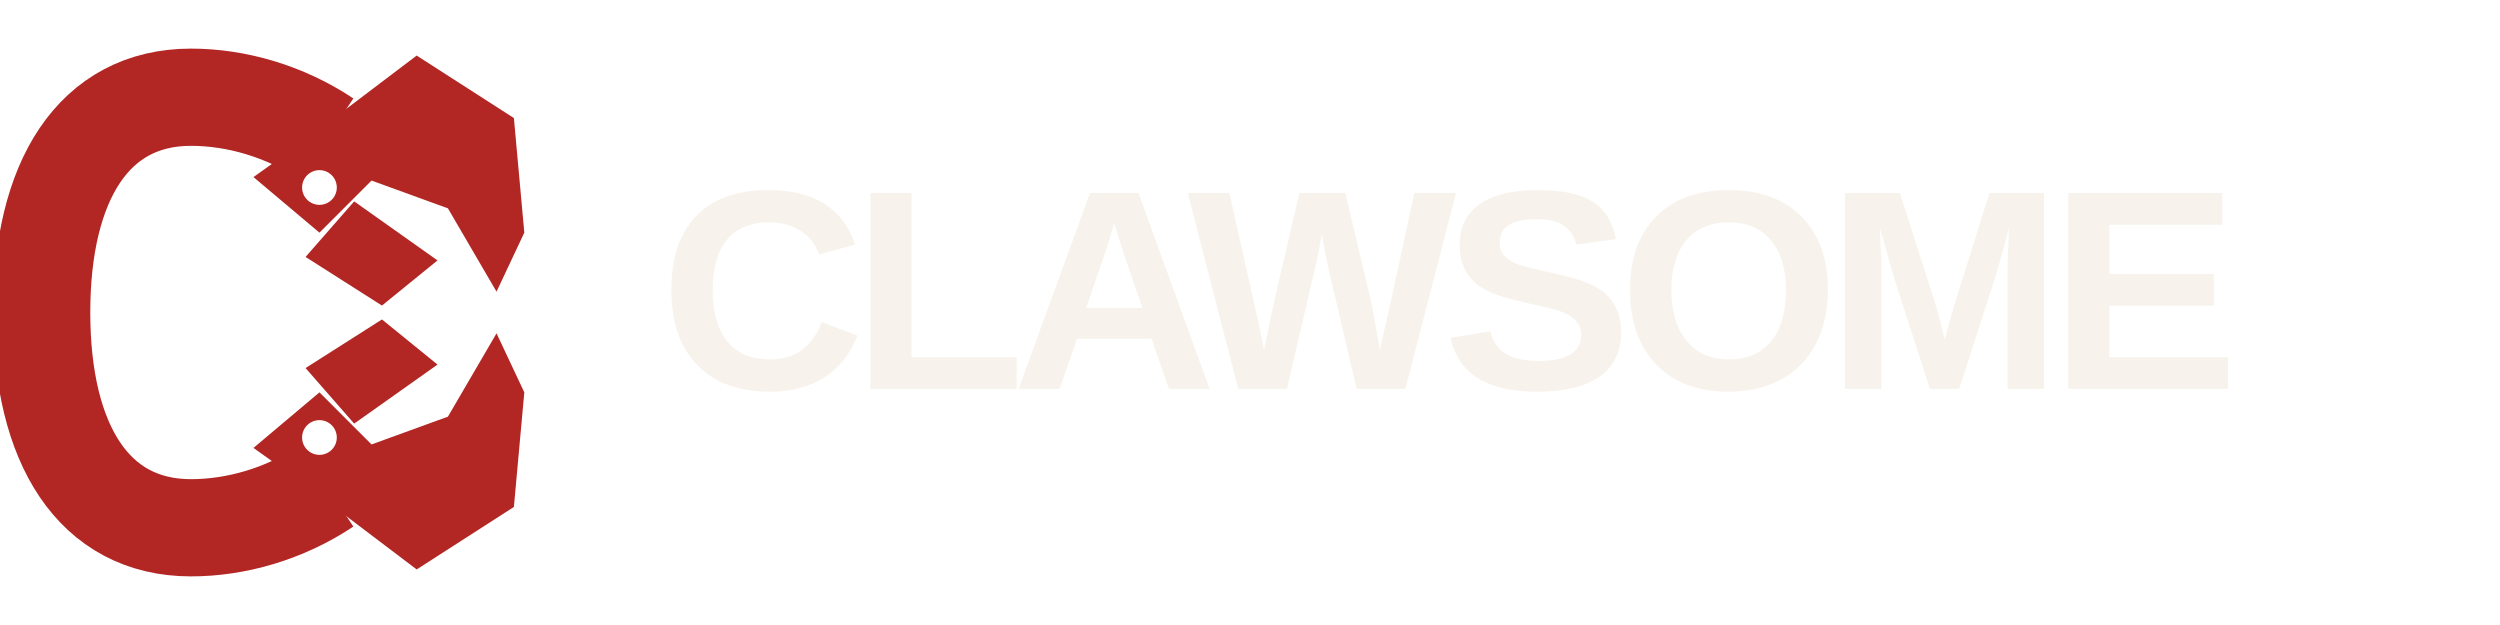
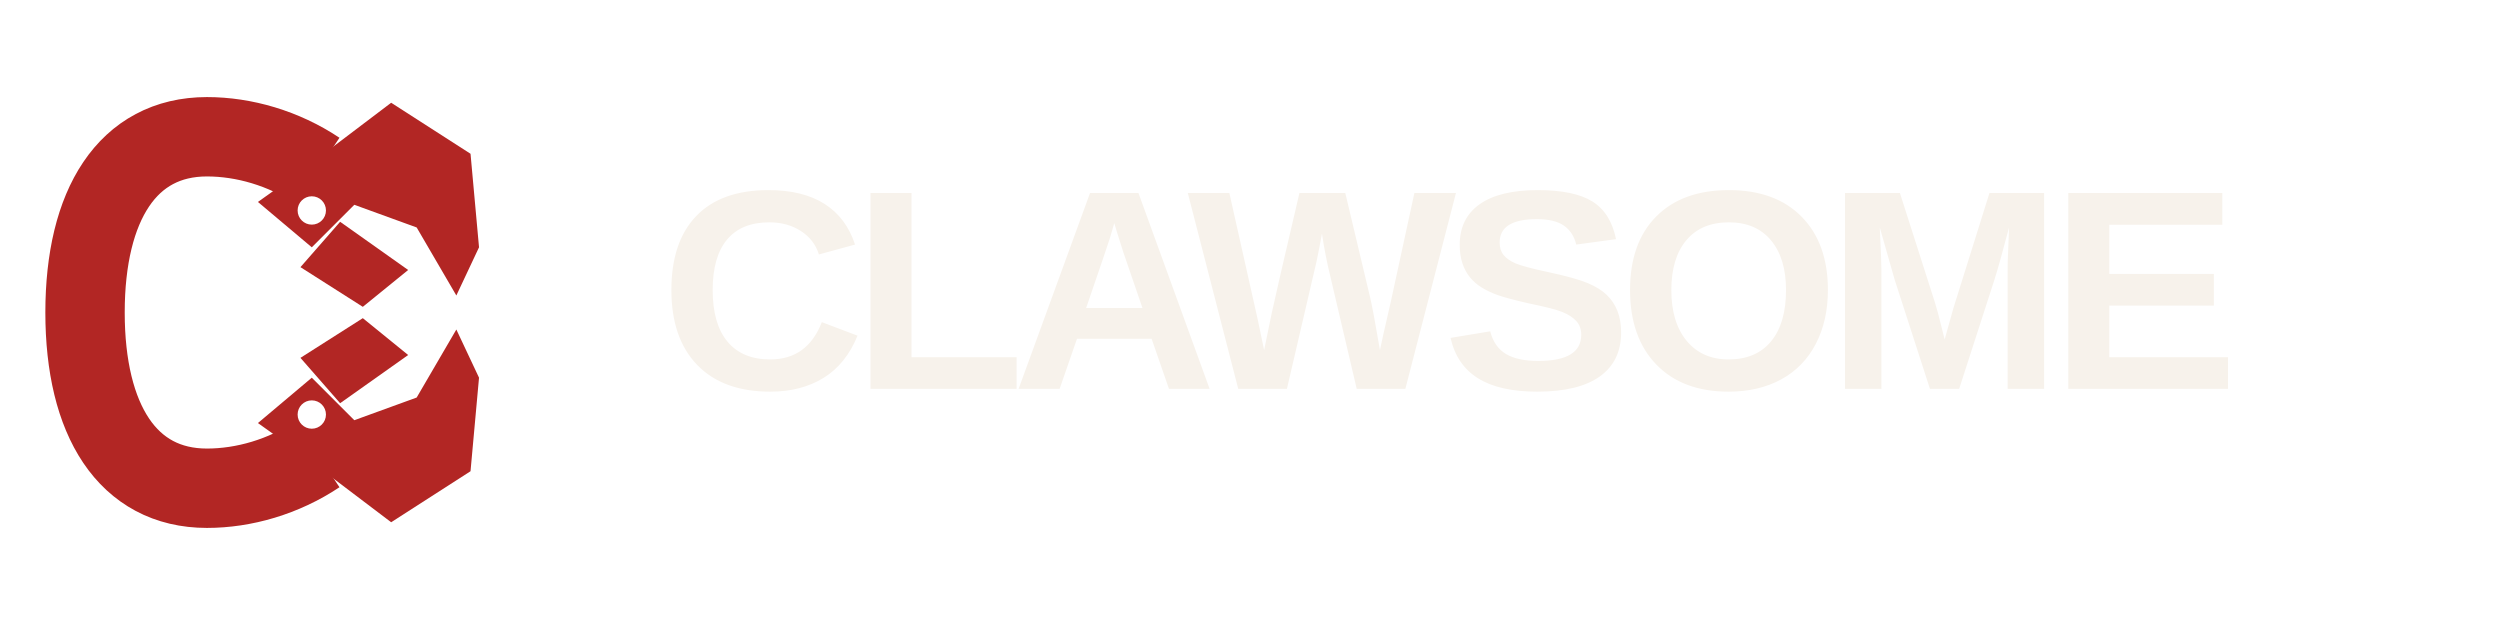
<svg xmlns="http://www.w3.org/2000/svg" width="720" height="180" viewBox="0 0 720 180" fill="none">
  <g transform="translate(0 10)">
-     <path d="M94 30C82 22 68 18 55 18C27 18 12 42 12 80C12 118 27 142 55 142C68 142 82 138 94 130" stroke="#B22624" stroke-width="28" stroke-linecap="butt" stroke-linejoin="miter" />
-     <path d="M87 31L120 6L148 24L151 57L143 74L129 50L107 42L92 57L73 41Z M92 39A5 5 0 1 0 92 49A5 5 0 1 0 92 39Z" fill="#B22624" fill-rule="evenodd" clip-rule="evenodd" />
-     <path d="M87 129L120 154L148 136L151 103L143 86L129 110L107 118L92 103L73 119Z M92 111A5 5 0 1 0 92 121A5 5 0 1 0 92 111Z" fill="#B22624" fill-rule="evenodd" clip-rule="evenodd" />
-     <path d="M102 48L126 65L110 78L88 64Z" fill="#B22624" />
-     <path d="M102 112L126 95L110 82L88 96Z" fill="#B22624" />
+     <svg x="0" y="0" width="160" height="160" viewBox="-18 -10 196 180" fill="none">
+       <path d="M94 30C82 22 68 18 55 18C27 18 12 42 12 80C12 118 27 142 55 142C68 142 82 138 94 130" stroke="#B22624" stroke-width="28" stroke-linecap="butt" stroke-linejoin="miter" />
+       <g>
+         <path d="M87 31L120 6L148 24L151 57L143 74L129 50L107 42L92 57L73 41Z M92 39A5 5 0 1 0 92 49A5 5 0 1 0 92 39Z" fill="#B22624" fill-rule="evenodd" clip-rule="evenodd" />
+         <path d="M102 48L126 65L110 78L88 64Z" fill="#B22624" />
+       </g>
+       <g>
+         <path d="M87 129L120 154L148 136L151 103L143 86L129 110L107 118L92 103L73 119Z M92 111A5 5 0 1 0 92 121A5 5 0 1 0 92 111Z" fill="#B22624" fill-rule="evenodd" clip-rule="evenodd" />
+         <path d="M102 112L126 95L110 82L88 96Z" fill="#B22624" />
+       </g>
+     </svg>
  </g>
  <text x="190" y="112" fill="#F7F2EB" font-family="Manrope, Arial, Helvetica, sans-serif" font-size="82" font-weight="800" letter-spacing="-4">
    CLAWSOME
  </text>
</svg>
